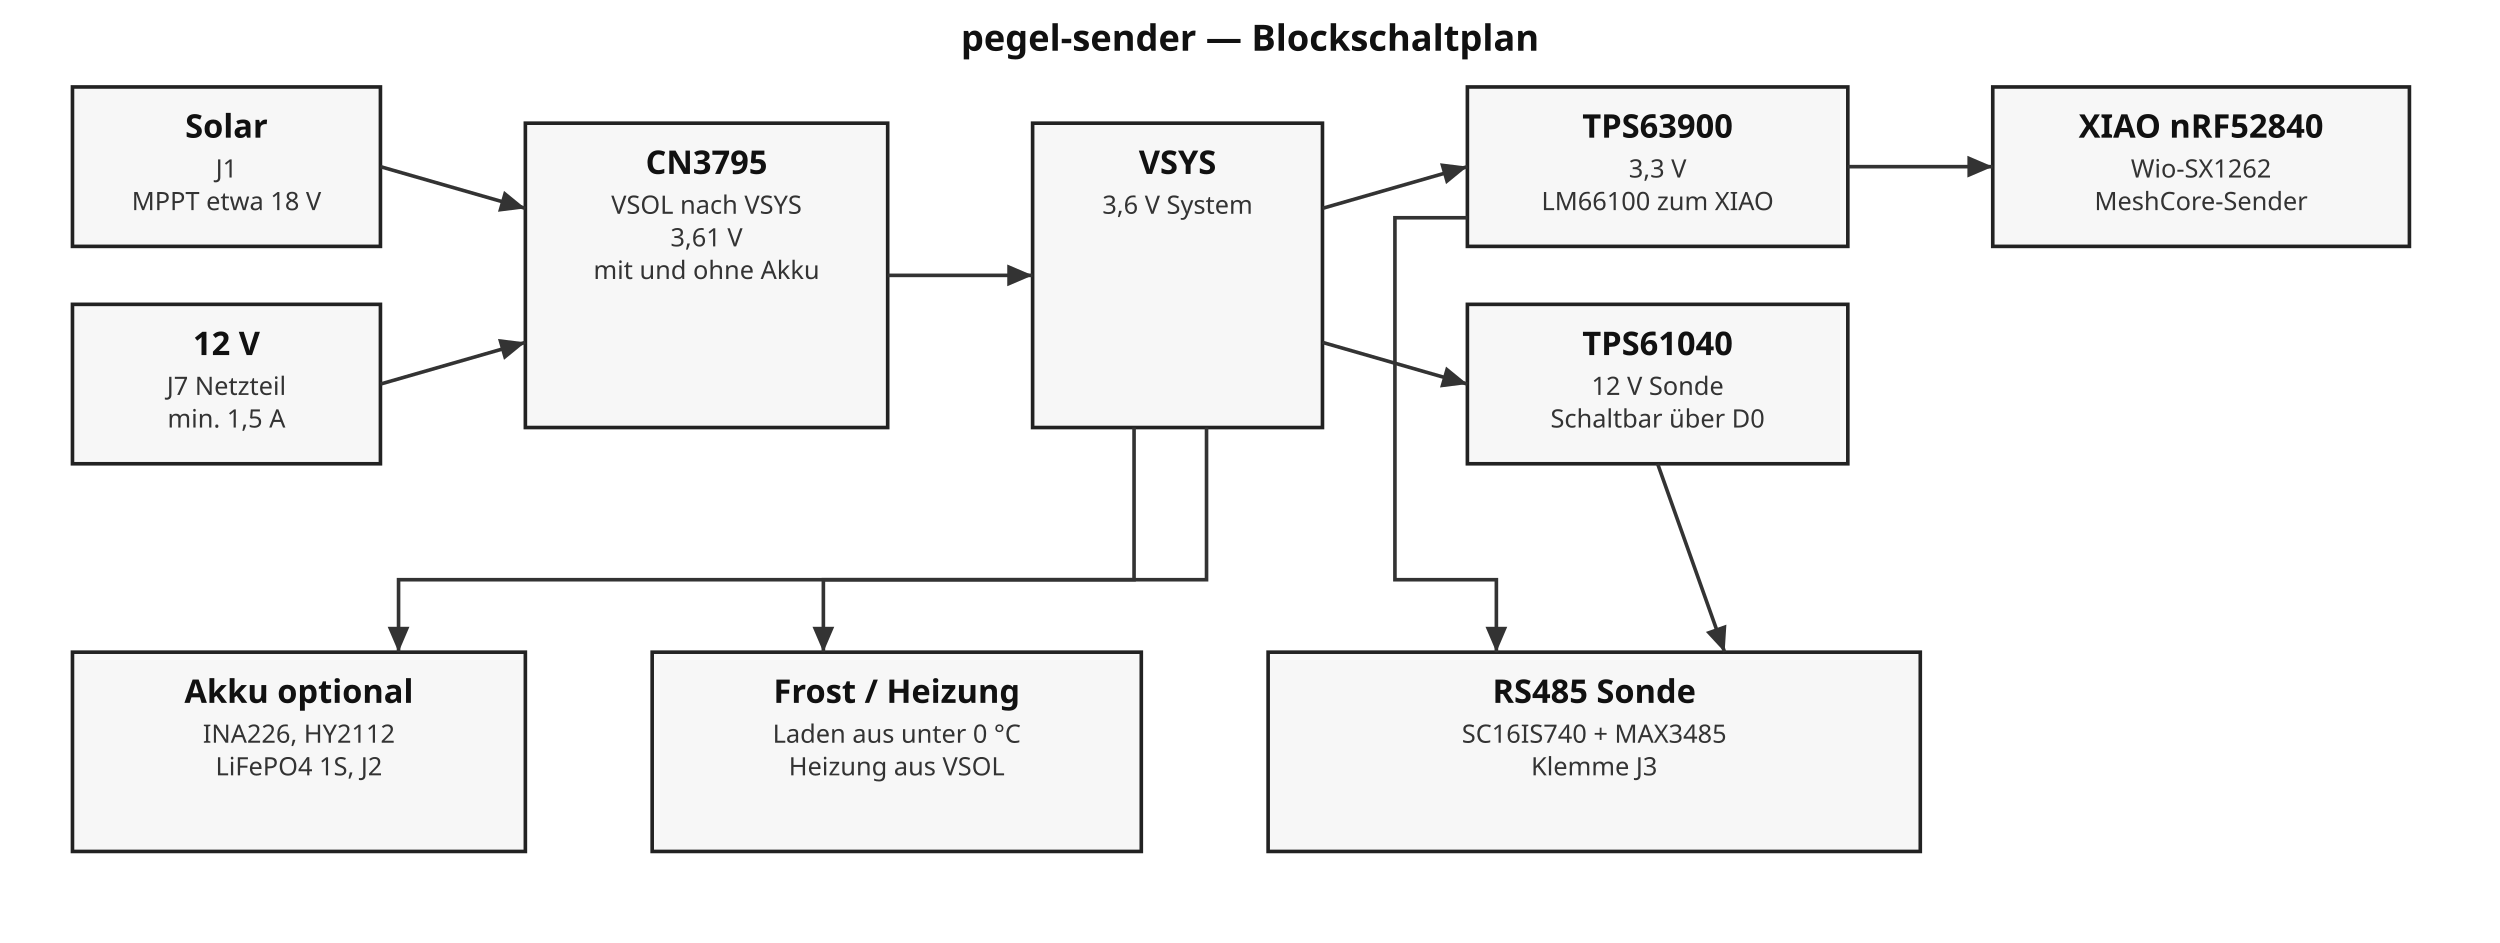
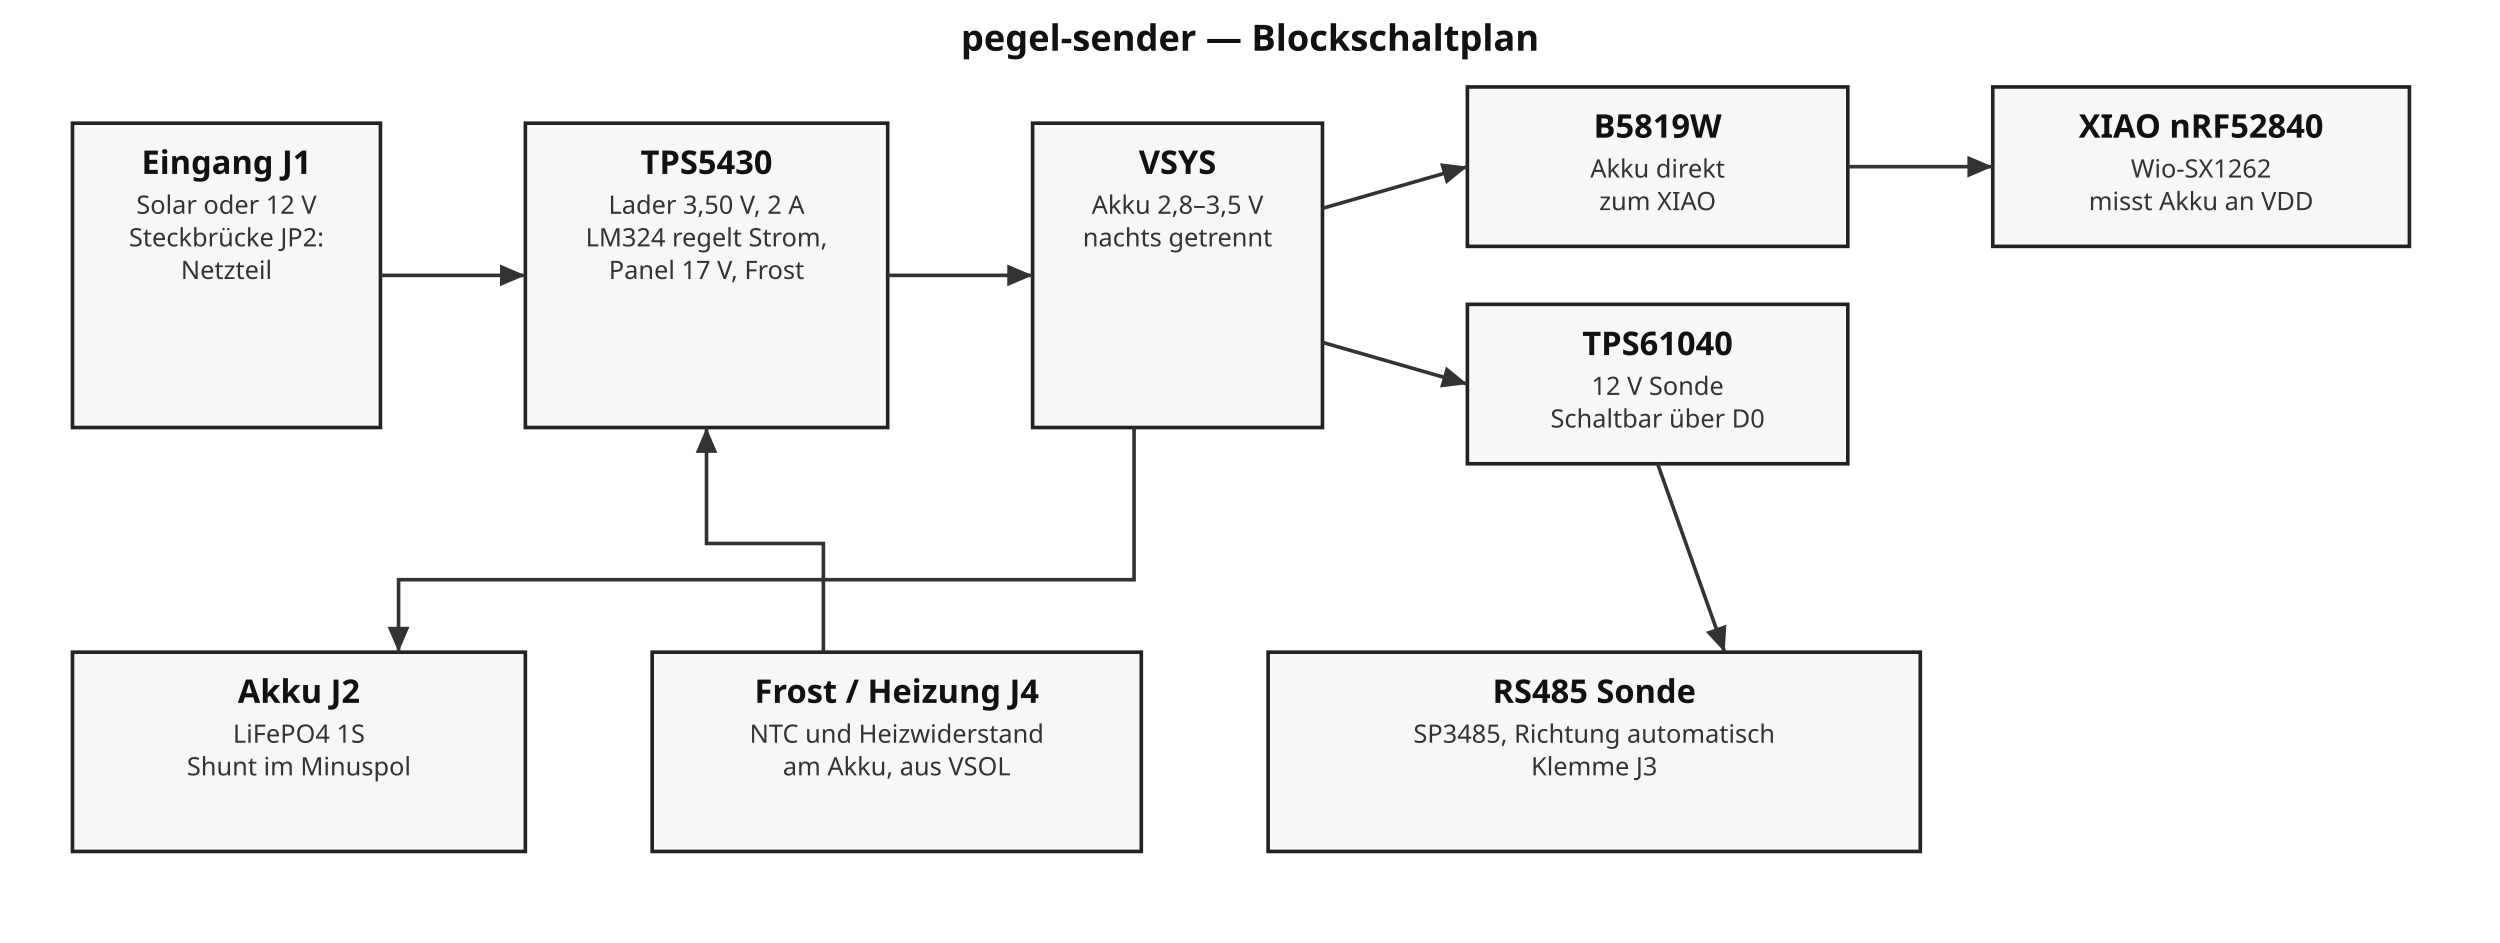
<svg xmlns="http://www.w3.org/2000/svg" width="1380" height="520" viewBox="0 0 1380 520">
  <style>
    .box { fill:#f7f7f7; stroke:#222; stroke-width:2; }
    .title { font: 600 18px sans-serif; fill:#111; }
    .sub { font: 14px sans-serif; fill:#333; }
    .arr { stroke:#333; stroke-width:2; fill:none; marker-end:url(#m); }
  </style>
  <defs>
    <marker id="m" markerWidth="8" markerHeight="8" refX="7" refY="3" orient="auto">
      <path d="M0,0 L7,3 L0,6 z" fill="#333" />
    </marker>
  </defs>
  <text x="690" y="28" text-anchor="middle" style="font:600 20px sans-serif;fill:#111">pegel-sender — Blockschaltplan</text>
-   <rect class="box" x="40" y="48" width="170" height="88" />
-   <text class="title" x="125.0" y="76" text-anchor="middle">Solar</text>
-   <text class="sub" x="125.0" y="98" text-anchor="middle">J1</text>
-   <text class="sub" x="125.0" y="116" text-anchor="middle">MPPT etwa 18 V</text>
-   <rect class="box" x="40" y="168" width="170" height="88" />
-   <text class="title" x="125.0" y="196" text-anchor="middle">12 V</text>
-   <text class="sub" x="125.0" y="218" text-anchor="middle">J7 Netzteil</text>
-   <text class="sub" x="125.0" y="236" text-anchor="middle">min. 1,5 A</text>
+   <rect class="box" x="40" y="68" width="170" height="168" />
+   <text class="title" x="125.0" y="96" text-anchor="middle">Eingang J1</text>
+   <text class="sub" x="125.0" y="118" text-anchor="middle">Solar oder 12 V</text>
+   <text class="sub" x="125.0" y="136" text-anchor="middle">Steckbrücke JP2:</text>
+   <text class="sub" x="125.0" y="154" text-anchor="middle">Netzteil</text>
  <rect class="box" x="290" y="68" width="200" height="168" />
-   <text class="title" x="390.0" y="96" text-anchor="middle">CN3795</text>
-   <text class="sub" x="390.0" y="118" text-anchor="middle">VSOL nach VSYS</text>
-   <text class="sub" x="390.0" y="136" text-anchor="middle">3,61 V</text>
-   <text class="sub" x="390.0" y="154" text-anchor="middle">mit und ohne Akku</text>
+   <text class="title" x="390.0" y="96" text-anchor="middle">TPS5430</text>
+   <text class="sub" x="390.0" y="118" text-anchor="middle">Lader 3,50 V, 2 A</text>
+   <text class="sub" x="390.0" y="136" text-anchor="middle">LM324 regelt Strom,</text>
+   <text class="sub" x="390.0" y="154" text-anchor="middle">Panel 17 V, Frost</text>
  <rect class="box" x="570" y="68" width="160" height="168" />
  <text class="title" x="650.0" y="96" text-anchor="middle">VSYS</text>
-   <text class="sub" x="650.0" y="118" text-anchor="middle">3,6 V System</text>
+   <text class="sub" x="650.0" y="118" text-anchor="middle">Akku 2,8–3,5 V</text>
+   <text class="sub" x="650.0" y="136" text-anchor="middle">nachts getrennt</text>
  <rect class="box" x="810" y="48" width="210" height="88" />
-   <text class="title" x="915.0" y="76" text-anchor="middle">TPS63900</text>
-   <text class="sub" x="915.0" y="98" text-anchor="middle">3,3 V</text>
-   <text class="sub" x="915.0" y="116" text-anchor="middle">LM66100 zum XIAO</text>
+   <text class="title" x="915.0" y="76" text-anchor="middle">B5819W</text>
+   <text class="sub" x="915.0" y="98" text-anchor="middle">Akku direkt</text>
+   <text class="sub" x="915.0" y="116" text-anchor="middle">zum XIAO</text>
  <rect class="box" x="810" y="168" width="210" height="88" />
  <text class="title" x="915.0" y="196" text-anchor="middle">TPS61040</text>
  <text class="sub" x="915.0" y="218" text-anchor="middle">12 V Sonde</text>
  <text class="sub" x="915.0" y="236" text-anchor="middle">Schaltbar über D0</text>
  <rect class="box" x="1100" y="48" width="230" height="88" />
  <text class="title" x="1215.0" y="76" text-anchor="middle">XIAO nRF52840</text>
  <text class="sub" x="1215.0" y="98" text-anchor="middle">Wio-SX1262</text>
-   <text class="sub" x="1215.0" y="116" text-anchor="middle">MeshCore-Sender</text>
+   <text class="sub" x="1215.0" y="116" text-anchor="middle">misst Akku an VDD</text>
  <rect class="box" x="40" y="360" width="250" height="110" />
-   <text class="title" x="165.0" y="388" text-anchor="middle">Akku optional</text>
-   <text class="sub" x="165.0" y="410" text-anchor="middle">INA226, HY2112</text>
-   <text class="sub" x="165.0" y="428" text-anchor="middle">LiFePO4 1S, J2</text>
+   <text class="title" x="165.0" y="388" text-anchor="middle">Akku J2</text>
+   <text class="sub" x="165.0" y="410" text-anchor="middle">LiFePO4 1S</text>
+   <text class="sub" x="165.0" y="428" text-anchor="middle">Shunt im Minuspol</text>
  <rect class="box" x="360" y="360" width="270" height="110" />
-   <text class="title" x="495.0" y="388" text-anchor="middle">Frost / Heizung</text>
-   <text class="sub" x="495.0" y="410" text-anchor="middle">Laden aus unter 0 °C</text>
-   <text class="sub" x="495.0" y="428" text-anchor="middle">Heizung aus VSOL</text>
+   <text class="title" x="495.0" y="388" text-anchor="middle">Frost / Heizung J4</text>
+   <text class="sub" x="495.0" y="410" text-anchor="middle">NTC und Heizwiderstand</text>
+   <text class="sub" x="495.0" y="428" text-anchor="middle">am Akku, aus VSOL</text>
  <rect class="box" x="700" y="360" width="360" height="110" />
  <text class="title" x="880.0" y="388" text-anchor="middle">RS485 Sonde</text>
-   <text class="sub" x="880.0" y="410" text-anchor="middle">SC16IS740 + MAX3485</text>
+   <text class="sub" x="880.0" y="410" text-anchor="middle">SP3485, Richtung automatisch</text>
  <text class="sub" x="880.0" y="428" text-anchor="middle">Klemme J3</text>
-   <path class="arr" d="M 210.0 92.0 L 290.0 115.0" />
-   <path class="arr" d="M 210.0 212.0 L 290.0 189.0" />
+   <path class="arr" d="M 210.0 152.0 L 290.0 152.0" />
  <path class="arr" d="M 490.0 152.0 L 570.0 152.0" />
  <path class="arr" d="M 730.0 115.0 L 810.0 92.0" />
  <path class="arr" d="M 730.0 189.0 L 810.0 212.0" />
  <path class="arr" d="M 1020.0 92.0 L 1100.0 92.0" />
  <path class="arr" d="M 626.0 236.0 L 626.0 320.0 L 220.0 320.0 L 220.0 360.0" />
-   <path class="arr" d="M 666.0 236.0 L 666.0 320.0 L 454.5 320.0 L 454.5 360.0" />
-   <path class="arr" d="M 810.0 120.2 L 770.0 120.2 L 770.0 320.0 L 826.0 320.0 L 826.0 360.0" />
+   <path class="arr" d="M 454.5 360.0 L 454.5 300.0 L 390.0 300.0 L 390.0 236.0" />
  <path class="arr" d="M 915.0 256.0 L 952.0 360.0" />
</svg>
